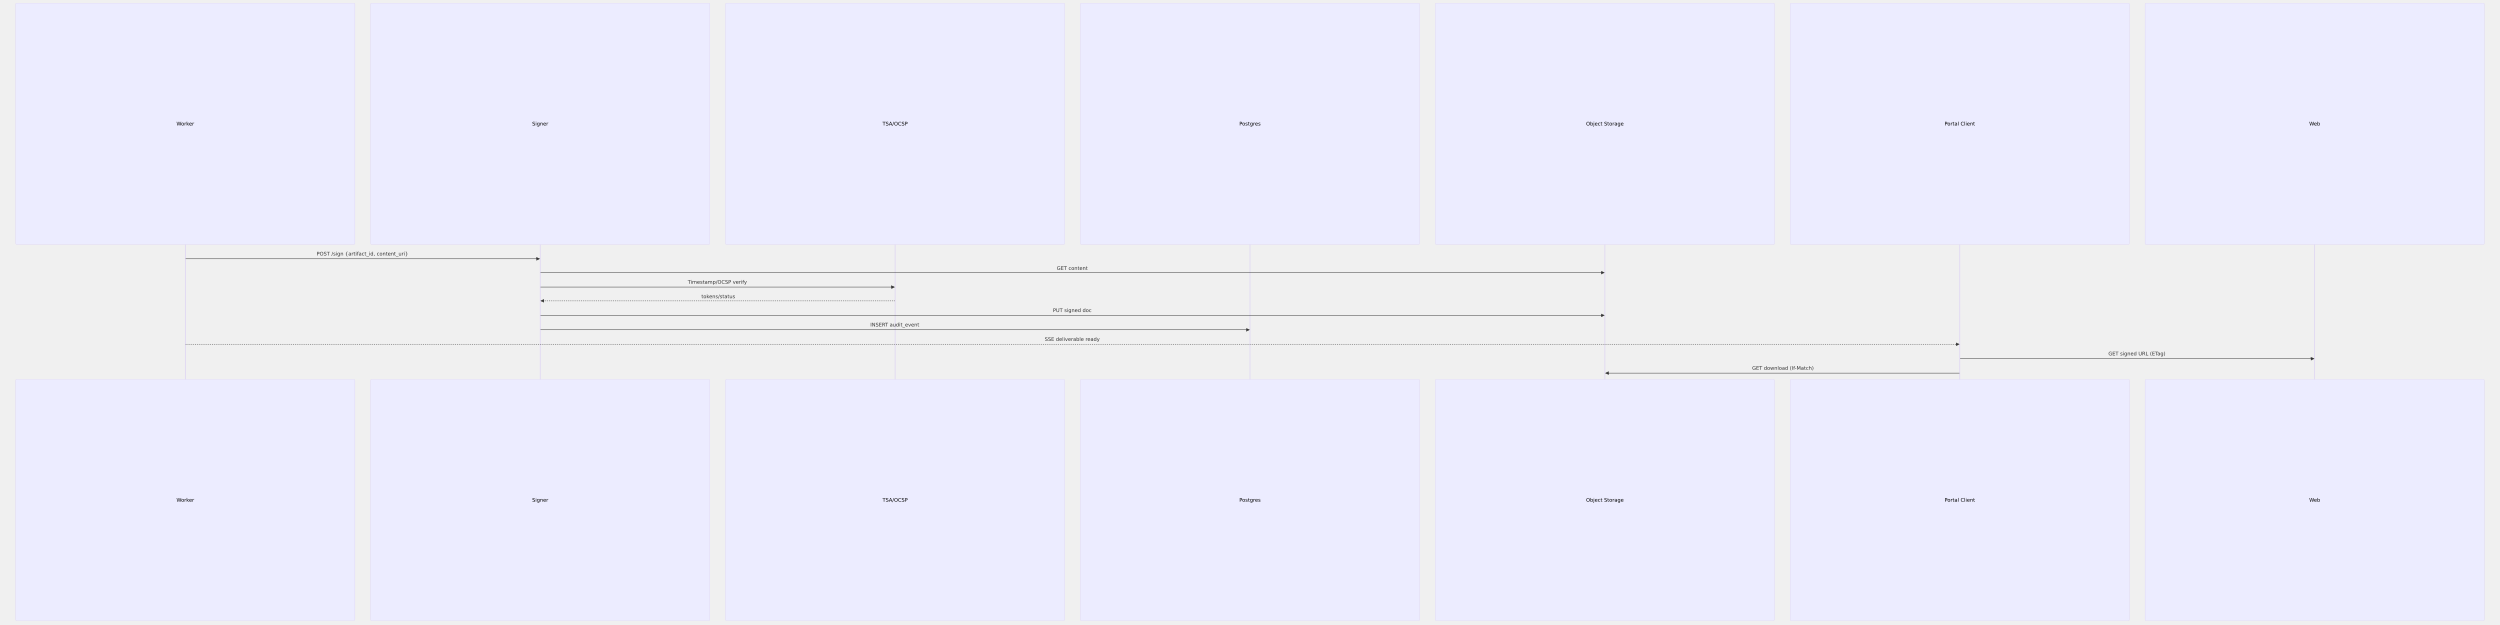
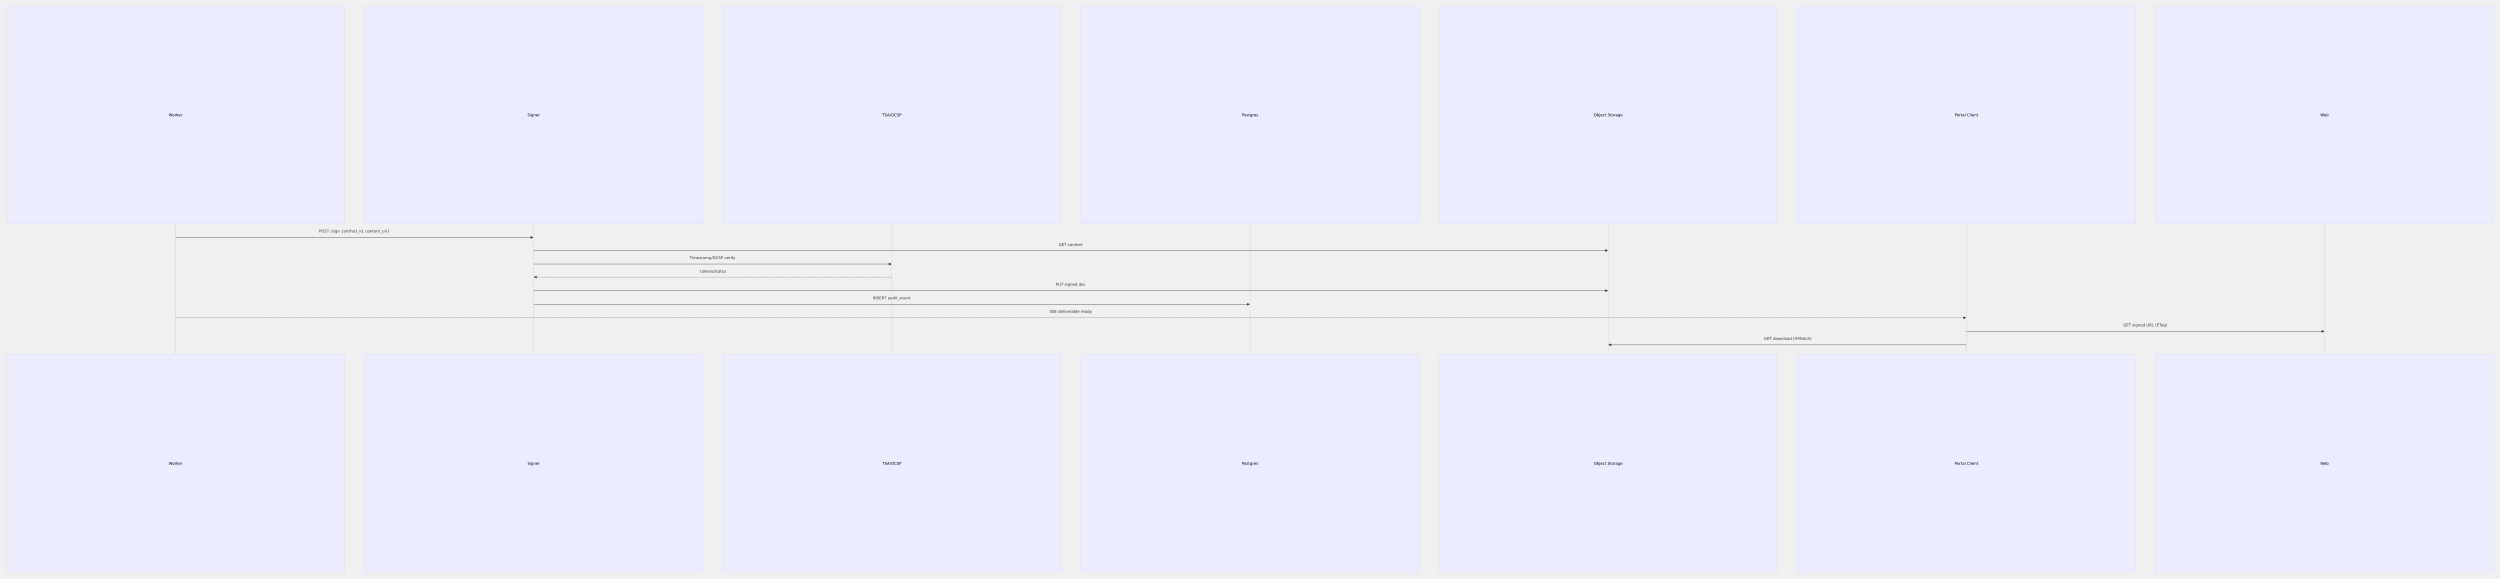
- <svg xmlns="http://www.w3.org/2000/svg" id="my-svg" width="7960" height="1987" viewBox="-50 -10 7960 1987" role="graphics-document document" aria-roledescription="sequence" style="background-color: white;">
+ <svg xmlns="http://www.w3.org/2000/svg" id="my-svg" width="10330" height="2391" viewBox="-25 -25 10330 2391" role="graphics-document document" aria-roledescription="sequence" style="background-color: white;">
  <g>
-     <rect x="6780" y="1198" fill="#eaeaea" stroke="#666" width="1080" height="768" name="Web" rx="3" ry="3" class="actor actor-bottom" />
-     <text x="7320" y="1582" dominant-baseline="central" alignment-baseline="central" class="actor actor-box" style="text-anchor: middle; font-size: 16px; font-weight: 400;">
-       <tspan x="7320" dy="0">Web</tspan>
+     <rect x="8880" y="1440" fill="#eaeaea" stroke="#666" width="1400" height="900" name="Web" rx="3" ry="3" class="actor actor-bottom" />
+     <text x="9580" y="1890" dominant-baseline="central" alignment-baseline="central" class="actor actor-box" style="text-anchor: middle; font-size: 16px; font-weight: 400;">
+       <tspan x="9580" dy="0">Web</tspan>
    </text>
  </g>
  <g>
-     <rect x="5650" y="1198" fill="#eaeaea" stroke="#666" width="1080" height="768" name="P" rx="3" ry="3" class="actor actor-bottom" />
-     <text x="6190" y="1582" dominant-baseline="central" alignment-baseline="central" class="actor actor-box" style="text-anchor: middle; font-size: 16px; font-weight: 400;">
-       <tspan x="6190" dy="0">Portal Client</tspan>
+     <rect x="7400" y="1440" fill="#eaeaea" stroke="#666" width="1400" height="900" name="P" rx="3" ry="3" class="actor actor-bottom" />
+     <text x="8100" y="1890" dominant-baseline="central" alignment-baseline="central" class="actor actor-box" style="text-anchor: middle; font-size: 16px; font-weight: 400;">
+       <tspan x="8100" dy="0">Portal Client</tspan>
    </text>
  </g>
  <g>
-     <rect x="4520" y="1198" fill="#eaeaea" stroke="#666" width="1080" height="768" name="Obj" rx="3" ry="3" class="actor actor-bottom" />
-     <text x="5060" y="1582" dominant-baseline="central" alignment-baseline="central" class="actor actor-box" style="text-anchor: middle; font-size: 16px; font-weight: 400;">
-       <tspan x="5060" dy="0">Object Storage</tspan>
+     <rect x="5920" y="1440" fill="#eaeaea" stroke="#666" width="1400" height="900" name="Obj" rx="3" ry="3" class="actor actor-bottom" />
+     <text x="6620" y="1890" dominant-baseline="central" alignment-baseline="central" class="actor actor-box" style="text-anchor: middle; font-size: 16px; font-weight: 400;">
+       <tspan x="6620" dy="0">Object Storage</tspan>
    </text>
  </g>
  <g>
-     <rect x="3390" y="1198" fill="#eaeaea" stroke="#666" width="1080" height="768" name="DB" rx="3" ry="3" class="actor actor-bottom" />
-     <text x="3930" y="1582" dominant-baseline="central" alignment-baseline="central" class="actor actor-box" style="text-anchor: middle; font-size: 16px; font-weight: 400;">
-       <tspan x="3930" dy="0">Postgres</tspan>
+     <rect x="4440" y="1440" fill="#eaeaea" stroke="#666" width="1400" height="900" name="DB" rx="3" ry="3" class="actor actor-bottom" />
+     <text x="5140" y="1890" dominant-baseline="central" alignment-baseline="central" class="actor actor-box" style="text-anchor: middle; font-size: 16px; font-weight: 400;">
+       <tspan x="5140" dy="0">Postgres</tspan>
    </text>
  </g>
  <g>
-     <rect x="2260" y="1198" fill="#eaeaea" stroke="#666" width="1080" height="768" name="TSA" rx="3" ry="3" class="actor actor-bottom" />
-     <text x="2800" y="1582" dominant-baseline="central" alignment-baseline="central" class="actor actor-box" style="text-anchor: middle; font-size: 16px; font-weight: 400;">
-       <tspan x="2800" dy="0">TSA/OCSP</tspan>
+     <rect x="2960" y="1440" fill="#eaeaea" stroke="#666" width="1400" height="900" name="TSA" rx="3" ry="3" class="actor actor-bottom" />
+     <text x="3660" y="1890" dominant-baseline="central" alignment-baseline="central" class="actor actor-box" style="text-anchor: middle; font-size: 16px; font-weight: 400;">
+       <tspan x="3660" dy="0">TSA/OCSP</tspan>
    </text>
  </g>
  <g>
-     <rect x="1130" y="1198" fill="#eaeaea" stroke="#666" width="1080" height="768" name="S" rx="3" ry="3" class="actor actor-bottom" />
-     <text x="1670" y="1582" dominant-baseline="central" alignment-baseline="central" class="actor actor-box" style="text-anchor: middle; font-size: 16px; font-weight: 400;">
-       <tspan x="1670" dy="0">Signer</tspan>
+     <rect x="1480" y="1440" fill="#eaeaea" stroke="#666" width="1400" height="900" name="S" rx="3" ry="3" class="actor actor-bottom" />
+     <text x="2180" y="1890" dominant-baseline="central" alignment-baseline="central" class="actor actor-box" style="text-anchor: middle; font-size: 16px; font-weight: 400;">
+       <tspan x="2180" dy="0">Signer</tspan>
    </text>
  </g>
  <g>
-     <rect x="0" y="1198" fill="#eaeaea" stroke="#666" width="1080" height="768" name="W" rx="3" ry="3" class="actor actor-bottom" />
-     <text x="540" y="1582" dominant-baseline="central" alignment-baseline="central" class="actor actor-box" style="text-anchor: middle; font-size: 16px; font-weight: 400;">
-       <tspan x="540" dy="0">Worker</tspan>
+     <rect x="0" y="1440" fill="#eaeaea" stroke="#666" width="1400" height="900" name="W" rx="3" ry="3" class="actor actor-bottom" />
+     <text x="700" y="1890" dominant-baseline="central" alignment-baseline="central" class="actor actor-box" style="text-anchor: middle; font-size: 16px; font-weight: 400;">
+       <tspan x="700" dy="0">Worker</tspan>
    </text>
  </g>
  <g>
-     <line id="actor6" x1="7320" y1="768" x2="7320" y2="1198" class="actor-line 200" stroke-width="0.5px" stroke="#999" name="Web" />
+     <line id="actor6" x1="9580" y1="900" x2="9580" y2="1440" class="actor-line 200" stroke-width="0.5px" stroke="#999" name="Web" />
    <g id="root-6">
-       <rect x="6780" y="0" fill="#eaeaea" stroke="#666" width="1080" height="768" name="Web" rx="3" ry="3" class="actor actor-top" />
-       <text x="7320" y="384" dominant-baseline="central" alignment-baseline="central" class="actor actor-box" style="text-anchor: middle; font-size: 16px; font-weight: 400;">
-         <tspan x="7320" dy="0">Web</tspan>
+       <rect x="8880" y="0" fill="#eaeaea" stroke="#666" width="1400" height="900" name="Web" rx="3" ry="3" class="actor actor-top" />
+       <text x="9580" y="450" dominant-baseline="central" alignment-baseline="central" class="actor actor-box" style="text-anchor: middle; font-size: 16px; font-weight: 400;">
+         <tspan x="9580" dy="0">Web</tspan>
      </text>
    </g>
  </g>
  <g>
-     <line id="actor5" x1="6190" y1="768" x2="6190" y2="1198" class="actor-line 200" stroke-width="0.5px" stroke="#999" name="P" />
+     <line id="actor5" x1="8100" y1="900" x2="8100" y2="1440" class="actor-line 200" stroke-width="0.5px" stroke="#999" name="P" />
    <g id="root-5">
-       <rect x="5650" y="0" fill="#eaeaea" stroke="#666" width="1080" height="768" name="P" rx="3" ry="3" class="actor actor-top" />
-       <text x="6190" y="384" dominant-baseline="central" alignment-baseline="central" class="actor actor-box" style="text-anchor: middle; font-size: 16px; font-weight: 400;">
-         <tspan x="6190" dy="0">Portal Client</tspan>
+       <rect x="7400" y="0" fill="#eaeaea" stroke="#666" width="1400" height="900" name="P" rx="3" ry="3" class="actor actor-top" />
+       <text x="8100" y="450" dominant-baseline="central" alignment-baseline="central" class="actor actor-box" style="text-anchor: middle; font-size: 16px; font-weight: 400;">
+         <tspan x="8100" dy="0">Portal Client</tspan>
      </text>
    </g>
  </g>
  <g>
-     <line id="actor4" x1="5060" y1="768" x2="5060" y2="1198" class="actor-line 200" stroke-width="0.5px" stroke="#999" name="Obj" />
+     <line id="actor4" x1="6620" y1="900" x2="6620" y2="1440" class="actor-line 200" stroke-width="0.5px" stroke="#999" name="Obj" />
    <g id="root-4">
-       <rect x="4520" y="0" fill="#eaeaea" stroke="#666" width="1080" height="768" name="Obj" rx="3" ry="3" class="actor actor-top" />
-       <text x="5060" y="384" dominant-baseline="central" alignment-baseline="central" class="actor actor-box" style="text-anchor: middle; font-size: 16px; font-weight: 400;">
-         <tspan x="5060" dy="0">Object Storage</tspan>
+       <rect x="5920" y="0" fill="#eaeaea" stroke="#666" width="1400" height="900" name="Obj" rx="3" ry="3" class="actor actor-top" />
+       <text x="6620" y="450" dominant-baseline="central" alignment-baseline="central" class="actor actor-box" style="text-anchor: middle; font-size: 16px; font-weight: 400;">
+         <tspan x="6620" dy="0">Object Storage</tspan>
      </text>
    </g>
  </g>
  <g>
-     <line id="actor3" x1="3930" y1="768" x2="3930" y2="1198" class="actor-line 200" stroke-width="0.5px" stroke="#999" name="DB" />
+     <line id="actor3" x1="5140" y1="900" x2="5140" y2="1440" class="actor-line 200" stroke-width="0.5px" stroke="#999" name="DB" />
    <g id="root-3">
-       <rect x="3390" y="0" fill="#eaeaea" stroke="#666" width="1080" height="768" name="DB" rx="3" ry="3" class="actor actor-top" />
-       <text x="3930" y="384" dominant-baseline="central" alignment-baseline="central" class="actor actor-box" style="text-anchor: middle; font-size: 16px; font-weight: 400;">
-         <tspan x="3930" dy="0">Postgres</tspan>
+       <rect x="4440" y="0" fill="#eaeaea" stroke="#666" width="1400" height="900" name="DB" rx="3" ry="3" class="actor actor-top" />
+       <text x="5140" y="450" dominant-baseline="central" alignment-baseline="central" class="actor actor-box" style="text-anchor: middle; font-size: 16px; font-weight: 400;">
+         <tspan x="5140" dy="0">Postgres</tspan>
      </text>
    </g>
  </g>
  <g>
-     <line id="actor2" x1="2800" y1="768" x2="2800" y2="1198" class="actor-line 200" stroke-width="0.5px" stroke="#999" name="TSA" />
+     <line id="actor2" x1="3660" y1="900" x2="3660" y2="1440" class="actor-line 200" stroke-width="0.5px" stroke="#999" name="TSA" />
    <g id="root-2">
-       <rect x="2260" y="0" fill="#eaeaea" stroke="#666" width="1080" height="768" name="TSA" rx="3" ry="3" class="actor actor-top" />
-       <text x="2800" y="384" dominant-baseline="central" alignment-baseline="central" class="actor actor-box" style="text-anchor: middle; font-size: 16px; font-weight: 400;">
-         <tspan x="2800" dy="0">TSA/OCSP</tspan>
+       <rect x="2960" y="0" fill="#eaeaea" stroke="#666" width="1400" height="900" name="TSA" rx="3" ry="3" class="actor actor-top" />
+       <text x="3660" y="450" dominant-baseline="central" alignment-baseline="central" class="actor actor-box" style="text-anchor: middle; font-size: 16px; font-weight: 400;">
+         <tspan x="3660" dy="0">TSA/OCSP</tspan>
      </text>
    </g>
  </g>
  <g>
-     <line id="actor1" x1="1670" y1="768" x2="1670" y2="1198" class="actor-line 200" stroke-width="0.5px" stroke="#999" name="S" />
+     <line id="actor1" x1="2180" y1="900" x2="2180" y2="1440" class="actor-line 200" stroke-width="0.5px" stroke="#999" name="S" />
    <g id="root-1">
-       <rect x="1130" y="0" fill="#eaeaea" stroke="#666" width="1080" height="768" name="S" rx="3" ry="3" class="actor actor-top" />
-       <text x="1670" y="384" dominant-baseline="central" alignment-baseline="central" class="actor actor-box" style="text-anchor: middle; font-size: 16px; font-weight: 400;">
-         <tspan x="1670" dy="0">Signer</tspan>
+       <rect x="1480" y="0" fill="#eaeaea" stroke="#666" width="1400" height="900" name="S" rx="3" ry="3" class="actor actor-top" />
+       <text x="2180" y="450" dominant-baseline="central" alignment-baseline="central" class="actor actor-box" style="text-anchor: middle; font-size: 16px; font-weight: 400;">
+         <tspan x="2180" dy="0">Signer</tspan>
      </text>
    </g>
  </g>
  <g>
-     <line id="actor0" x1="540" y1="768" x2="540" y2="1198" class="actor-line 200" stroke-width="0.5px" stroke="#999" name="W" />
+     <line id="actor0" x1="700" y1="900" x2="700" y2="1440" class="actor-line 200" stroke-width="0.5px" stroke="#999" name="W" />
    <g id="root-0">
-       <rect x="0" y="0" fill="#eaeaea" stroke="#666" width="1080" height="768" name="W" rx="3" ry="3" class="actor actor-top" />
-       <text x="540" y="384" dominant-baseline="central" alignment-baseline="central" class="actor actor-box" style="text-anchor: middle; font-size: 16px; font-weight: 400;">
-         <tspan x="540" dy="0">Worker</tspan>
+       <rect x="0" y="0" fill="#eaeaea" stroke="#666" width="1400" height="900" name="W" rx="3" ry="3" class="actor actor-top" />
+       <text x="700" y="450" dominant-baseline="central" alignment-baseline="central" class="actor actor-box" style="text-anchor: middle; font-size: 16px; font-weight: 400;">
+         <tspan x="700" dy="0">Worker</tspan>
      </text>
    </g>
  </g>
-   <style>#my-svg{font-family:"DejaVu Sans","Trebuchet MS",Arial,sans-serif;font-size:16px;fill:#333;}@keyframes edge-animation-frame{from{stroke-dashoffset:0;}}@keyframes dash{to{stroke-dashoffset:0;}}#my-svg .edge-animation-slow{stroke-dasharray:9,5!important;stroke-dashoffset:900;animation:dash 50s linear infinite;stroke-linecap:round;}#my-svg .edge-animation-fast{stroke-dasharray:9,5!important;stroke-dashoffset:900;animation:dash 20s linear infinite;stroke-linecap:round;}#my-svg .error-icon{fill:#552222;}#my-svg .error-text{fill:#552222;stroke:#552222;}#my-svg .edge-thickness-normal{stroke-width:1px;}#my-svg .edge-thickness-thick{stroke-width:3.5px;}#my-svg .edge-pattern-solid{stroke-dasharray:0;}#my-svg .edge-thickness-invisible{stroke-width:0;fill:none;}#my-svg .edge-pattern-dashed{stroke-dasharray:3;}#my-svg .edge-pattern-dotted{stroke-dasharray:2;}#my-svg .marker{fill:#333333;stroke:#333333;}#my-svg .marker.cross{stroke:#333333;}#my-svg svg{font-family:"DejaVu Sans","Trebuchet MS",Arial,sans-serif;font-size:16px;}#my-svg p{margin:0;}#my-svg .actor{stroke:hsl(259.626, 59.777%, 87.902%);fill:#ECECFF;}#my-svg text.actor&gt;tspan{fill:black;stroke:none;}#my-svg .actor-line{stroke:hsl(259.626, 59.777%, 87.902%);}#my-svg .innerArc{stroke-width:1.5;stroke-dasharray:none;}#my-svg .messageLine0{stroke-width:1.5;stroke-dasharray:none;stroke:#333;}#my-svg .messageLine1{stroke-width:1.5;stroke-dasharray:2,2;stroke:#333;}#my-svg #arrowhead path{fill:#333;stroke:#333;}#my-svg .sequenceNumber{fill:white;}#my-svg #sequencenumber{fill:#333;}#my-svg #crosshead path{fill:#333;stroke:#333;}#my-svg .messageText{fill:#333;stroke:none;}#my-svg .labelBox{stroke:hsl(259.626, 59.777%, 87.902%);fill:#ECECFF;}#my-svg .labelText,#my-svg .labelText&gt;tspan{fill:black;stroke:none;}#my-svg .loopText,#my-svg .loopText&gt;tspan{fill:black;stroke:none;}#my-svg .loopLine{stroke-width:2px;stroke-dasharray:2,2;stroke:hsl(259.626, 59.777%, 87.902%);fill:hsl(259.626, 59.777%, 87.902%);}#my-svg .note{stroke:#aaaa33;fill:#fff5ad;}#my-svg .noteText,#my-svg .noteText&gt;tspan{fill:black;stroke:none;}#my-svg .activation0{fill:#f4f4f4;stroke:#666;}#my-svg .activation1{fill:#f4f4f4;stroke:#666;}#my-svg .activation2{fill:#f4f4f4;stroke:#666;}#my-svg .actorPopupMenu{position:absolute;}#my-svg .actorPopupMenuPanel{position:absolute;fill:#ECECFF;box-shadow:0px 8px 16px 0px rgba(0,0,0,0.2);filter:drop-shadow(3px 5px 2px rgb(0 0 0 / 0.4));}#my-svg .actor-man line{stroke:hsl(259.626, 59.777%, 87.902%);fill:#ECECFF;}#my-svg .actor-man circle,#my-svg line{stroke:hsl(259.626, 59.777%, 87.902%);fill:#ECECFF;stroke-width:2px;}#my-svg :root{--mermaid-font-family:"trebuchet ms",verdana,arial,sans-serif;}</style>
+   <style>#my-svg{font-family:"DejaVu Sans","Trebuchet MS",Arial,sans-serif;font-size:18px;fill:#333;}@keyframes edge-animation-frame{from{stroke-dashoffset:0;}}@keyframes dash{to{stroke-dashoffset:0;}}#my-svg .edge-animation-slow{stroke-dasharray:9,5!important;stroke-dashoffset:900;animation:dash 50s linear infinite;stroke-linecap:round;}#my-svg .edge-animation-fast{stroke-dasharray:9,5!important;stroke-dashoffset:900;animation:dash 20s linear infinite;stroke-linecap:round;}#my-svg .error-icon{fill:#552222;}#my-svg .error-text{fill:#552222;stroke:#552222;}#my-svg .edge-thickness-normal{stroke-width:1px;}#my-svg .edge-thickness-thick{stroke-width:3.5px;}#my-svg .edge-pattern-solid{stroke-dasharray:0;}#my-svg .edge-thickness-invisible{stroke-width:0;fill:none;}#my-svg .edge-pattern-dashed{stroke-dasharray:3;}#my-svg .edge-pattern-dotted{stroke-dasharray:2;}#my-svg .marker{fill:#333333;stroke:#333333;}#my-svg .marker.cross{stroke:#333333;}#my-svg svg{font-family:"DejaVu Sans","Trebuchet MS",Arial,sans-serif;font-size:18px;}#my-svg p{margin:0;}#my-svg .actor{stroke:hsl(259.626, 59.777%, 87.902%);fill:#ECECFF;}#my-svg text.actor&gt;tspan{fill:black;stroke:none;}#my-svg .actor-line{stroke:hsl(259.626, 59.777%, 87.902%);}#my-svg .innerArc{stroke-width:1.5;stroke-dasharray:none;}#my-svg .messageLine0{stroke-width:1.5;stroke-dasharray:none;stroke:#333;}#my-svg .messageLine1{stroke-width:1.5;stroke-dasharray:2,2;stroke:#333;}#my-svg #arrowhead path{fill:#333;stroke:#333;}#my-svg .sequenceNumber{fill:white;}#my-svg #sequencenumber{fill:#333;}#my-svg #crosshead path{fill:#333;stroke:#333;}#my-svg .messageText{fill:#333;stroke:none;}#my-svg .labelBox{stroke:hsl(259.626, 59.777%, 87.902%);fill:#ECECFF;}#my-svg .labelText,#my-svg .labelText&gt;tspan{fill:black;stroke:none;}#my-svg .loopText,#my-svg .loopText&gt;tspan{fill:black;stroke:none;}#my-svg .loopLine{stroke-width:2px;stroke-dasharray:2,2;stroke:hsl(259.626, 59.777%, 87.902%);fill:hsl(259.626, 59.777%, 87.902%);}#my-svg .note{stroke:#aaaa33;fill:#fff5ad;}#my-svg .noteText,#my-svg .noteText&gt;tspan{fill:black;stroke:none;}#my-svg .activation0{fill:#f4f4f4;stroke:#666;}#my-svg .activation1{fill:#f4f4f4;stroke:#666;}#my-svg .activation2{fill:#f4f4f4;stroke:#666;}#my-svg .actorPopupMenu{position:absolute;}#my-svg .actorPopupMenuPanel{position:absolute;fill:#ECECFF;box-shadow:0px 8px 16px 0px rgba(0,0,0,0.2);filter:drop-shadow(3px 5px 2px rgb(0 0 0 / 0.4));}#my-svg .actor-man line{stroke:hsl(259.626, 59.777%, 87.902%);fill:#ECECFF;}#my-svg .actor-man circle,#my-svg line{stroke:hsl(259.626, 59.777%, 87.902%);fill:#ECECFF;stroke-width:2px;}#my-svg :root{--mermaid-font-family:"trebuchet ms",verdana,arial,sans-serif;}</style>
  <g />
  <defs>
    <symbol id="computer" width="24" height="24">
      <path transform="scale(.5)" d="M2 2v13h20v-13h-20zm18 11h-16v-9h16v9zm-10.228 6l.466-1h3.524l.467 1h-4.457zm14.228 3h-24l2-6h2.104l-1.33 4h18.45l-1.297-4h2.073l2 6zm-5-10h-14v-7h14v7z" />
    </symbol>
  </defs>
  <defs>
    <symbol id="database" fill-rule="evenodd" clip-rule="evenodd">
      <path transform="scale(.5)" d="M12.258.001l.256.004.255.005.253.008.251.01.249.012.247.015.246.016.242.019.241.02.239.023.236.024.233.027.231.028.229.031.225.032.223.034.22.036.217.038.214.04.211.041.208.043.205.045.201.046.198.048.194.05.191.051.187.053.183.054.18.056.175.057.172.059.168.06.163.061.16.063.155.064.15.066.074.033.073.033.071.034.07.034.069.035.068.035.067.035.066.035.064.036.064.036.062.036.06.036.06.037.058.037.058.037.055.038.055.038.053.038.052.038.051.039.05.039.048.039.047.039.045.04.044.04.043.04.041.04.04.041.039.041.037.041.036.041.034.041.033.042.032.042.03.042.029.042.027.042.026.043.024.043.023.043.021.043.02.043.018.044.017.043.015.044.013.044.012.044.011.045.009.044.007.045.006.045.004.045.002.045.001.045v17l-.001.045-.002.045-.004.045-.006.045-.007.045-.009.044-.011.045-.012.044-.013.044-.015.044-.017.043-.018.044-.02.043-.021.043-.023.043-.024.043-.026.043-.027.042-.029.042-.03.042-.032.042-.033.042-.034.041-.036.041-.037.041-.039.041-.04.041-.041.04-.043.04-.044.04-.045.04-.047.039-.048.039-.05.039-.051.039-.052.038-.053.038-.055.038-.055.038-.058.037-.058.037-.06.037-.06.036-.062.036-.064.036-.064.036-.066.035-.067.035-.068.035-.069.035-.07.034-.071.034-.073.033-.074.033-.15.066-.155.064-.16.063-.163.061-.168.06-.172.059-.175.057-.18.056-.183.054-.187.053-.191.051-.194.05-.198.048-.201.046-.205.045-.208.043-.211.041-.214.04-.217.038-.22.036-.223.034-.225.032-.229.031-.231.028-.233.027-.236.024-.239.023-.241.02-.242.019-.246.016-.247.015-.249.012-.251.01-.253.008-.255.005-.256.004-.258.001-.258-.001-.256-.004-.255-.005-.253-.008-.251-.01-.249-.012-.247-.015-.245-.016-.243-.019-.241-.02-.238-.023-.236-.024-.234-.027-.231-.028-.228-.031-.226-.032-.223-.034-.22-.036-.217-.038-.214-.04-.211-.041-.208-.043-.204-.045-.201-.046-.198-.048-.195-.05-.19-.051-.187-.053-.184-.054-.179-.056-.176-.057-.172-.059-.167-.06-.164-.061-.159-.063-.155-.064-.151-.066-.074-.033-.072-.033-.072-.034-.07-.034-.069-.035-.068-.035-.067-.035-.066-.035-.064-.036-.063-.036-.062-.036-.061-.036-.06-.037-.058-.037-.057-.037-.056-.038-.055-.038-.053-.038-.052-.038-.051-.039-.049-.039-.049-.039-.046-.039-.046-.04-.044-.04-.043-.04-.041-.04-.04-.041-.039-.041-.037-.041-.036-.041-.034-.041-.033-.042-.032-.042-.03-.042-.029-.042-.027-.042-.026-.043-.024-.043-.023-.043-.021-.043-.02-.043-.018-.044-.017-.043-.015-.044-.013-.044-.012-.044-.011-.045-.009-.044-.007-.045-.006-.045-.004-.045-.002-.045-.001-.045v-17l.001-.045.002-.045.004-.045.006-.045.007-.045.009-.044.011-.045.012-.044.013-.044.015-.044.017-.043.018-.044.02-.043.021-.043.023-.043.024-.043.026-.043.027-.042.029-.042.03-.042.032-.042.033-.042.034-.041.036-.041.037-.041.039-.041.04-.041.041-.04.043-.04.044-.04.046-.04.046-.039.049-.039.049-.039.051-.039.052-.038.053-.038.055-.038.056-.038.057-.037.058-.037.06-.037.061-.036.062-.036.063-.036.064-.036.066-.035.067-.035.068-.035.069-.035.07-.034.072-.034.072-.033.074-.033.151-.066.155-.064.159-.063.164-.061.167-.06.172-.059.176-.057.179-.056.184-.054.187-.053.19-.051.195-.05.198-.048.201-.046.204-.045.208-.043.211-.041.214-.04.217-.038.22-.036.223-.034.226-.032.228-.031.231-.028.234-.027.236-.024.238-.023.241-.02.243-.019.245-.016.247-.015.249-.012.251-.01.253-.008.255-.005.256-.004.258-.001.258.001zm-9.258 20.499v.01l.001.021.003.021.004.022.005.021.006.022.007.022.009.023.01.022.011.023.012.023.013.023.015.023.016.024.017.023.018.024.019.024.021.024.022.025.023.024.024.025.052.049.056.05.061.051.066.051.07.051.075.051.079.052.084.052.088.052.092.052.097.052.102.051.105.052.11.052.114.051.119.051.123.051.127.05.131.05.135.05.139.048.144.049.147.047.152.047.155.047.16.045.163.045.167.043.171.043.176.041.178.041.183.039.187.039.19.037.194.035.197.035.202.033.204.031.209.03.212.029.216.027.219.025.222.024.226.021.23.02.233.018.236.016.24.015.243.012.246.01.249.008.253.005.256.004.259.001.26-.001.257-.004.254-.005.25-.008.247-.011.244-.012.241-.014.237-.016.233-.018.231-.021.226-.021.224-.024.22-.026.216-.027.212-.028.21-.031.205-.031.202-.034.198-.034.194-.036.191-.037.187-.039.183-.04.179-.04.175-.042.172-.043.168-.044.163-.045.16-.046.155-.046.152-.047.148-.048.143-.049.139-.049.136-.05.131-.05.126-.05.123-.051.118-.052.114-.051.11-.052.106-.052.101-.052.096-.052.092-.052.088-.053.083-.051.079-.052.074-.052.07-.051.065-.051.06-.051.056-.05.051-.05.023-.024.023-.025.021-.024.02-.024.019-.024.018-.024.017-.024.015-.023.014-.024.013-.023.012-.023.01-.023.01-.022.008-.022.006-.022.006-.022.004-.022.004-.021.001-.021.001-.021v-4.127l-.077.055-.08.053-.083.054-.085.053-.087.052-.09.052-.093.051-.095.05-.097.05-.1.049-.102.049-.105.048-.106.047-.109.047-.111.046-.114.045-.115.045-.118.044-.12.043-.122.042-.124.042-.126.041-.128.04-.13.04-.132.038-.134.038-.135.037-.138.037-.139.035-.142.035-.143.034-.144.033-.147.032-.148.031-.15.03-.151.03-.153.029-.154.027-.156.027-.158.026-.159.025-.161.024-.162.023-.163.022-.165.021-.166.02-.167.019-.169.018-.169.017-.171.016-.173.015-.173.014-.175.013-.175.012-.177.011-.178.01-.179.008-.179.008-.181.006-.182.005-.182.004-.184.003-.184.002h-.37l-.184-.002-.184-.003-.182-.004-.182-.005-.181-.006-.179-.008-.179-.008-.178-.01-.176-.011-.176-.012-.175-.013-.173-.014-.172-.015-.171-.016-.17-.017-.169-.018-.167-.019-.166-.02-.165-.021-.163-.022-.162-.023-.161-.024-.159-.025-.157-.026-.156-.027-.155-.027-.153-.029-.151-.03-.15-.03-.148-.031-.146-.032-.145-.033-.143-.034-.141-.035-.14-.035-.137-.037-.136-.037-.134-.038-.132-.038-.13-.04-.128-.04-.126-.041-.124-.042-.122-.042-.12-.044-.117-.043-.116-.045-.113-.045-.112-.046-.109-.047-.106-.047-.105-.048-.102-.049-.1-.049-.097-.05-.095-.05-.093-.052-.09-.051-.087-.052-.085-.053-.083-.054-.08-.054-.077-.054v4.127zm0-5.654v.011l.001.021.003.021.004.021.005.022.006.022.007.022.009.022.01.022.011.023.012.023.013.023.015.024.016.023.017.024.018.024.019.024.021.024.022.024.023.025.024.024.052.05.056.05.061.05.066.051.07.051.075.052.079.051.084.052.088.052.092.052.097.052.102.052.105.052.11.051.114.051.119.052.123.05.127.051.131.05.135.049.139.049.144.048.147.048.152.047.155.046.16.045.163.045.167.044.171.042.176.042.178.04.183.04.187.038.19.037.194.036.197.034.202.033.204.032.209.03.212.028.216.027.219.025.222.024.226.022.23.02.233.018.236.016.24.014.243.012.246.01.249.008.253.006.256.003.259.001.26-.001.257-.003.254-.006.25-.008.247-.01.244-.012.241-.015.237-.016.233-.018.231-.02.226-.022.224-.024.22-.025.216-.027.212-.029.21-.03.205-.032.202-.033.198-.035.194-.036.191-.037.187-.039.183-.039.179-.041.175-.042.172-.043.168-.044.163-.045.16-.045.155-.047.152-.047.148-.048.143-.048.139-.05.136-.049.131-.05.126-.051.123-.051.118-.051.114-.052.11-.052.106-.052.101-.052.096-.052.092-.052.088-.052.083-.052.079-.052.074-.051.07-.052.065-.051.06-.05.056-.051.051-.049.023-.025.023-.024.021-.025.02-.024.019-.024.018-.024.017-.024.015-.023.014-.023.013-.024.012-.022.01-.023.01-.023.008-.022.006-.022.006-.022.004-.021.004-.022.001-.021.001-.021v-4.139l-.077.054-.08.054-.083.054-.085.052-.087.053-.09.051-.093.051-.095.051-.097.05-.1.049-.102.049-.105.048-.106.047-.109.047-.111.046-.114.045-.115.044-.118.044-.12.044-.122.042-.124.042-.126.041-.128.04-.13.039-.132.039-.134.038-.135.037-.138.036-.139.036-.142.035-.143.033-.144.033-.147.033-.148.031-.15.03-.151.03-.153.028-.154.028-.156.027-.158.026-.159.025-.161.024-.162.023-.163.022-.165.021-.166.02-.167.019-.169.018-.169.017-.171.016-.173.015-.173.014-.175.013-.175.012-.177.011-.178.009-.179.009-.179.007-.181.007-.182.005-.182.004-.184.003-.184.002h-.37l-.184-.002-.184-.003-.182-.004-.182-.005-.181-.007-.179-.007-.179-.009-.178-.009-.176-.011-.176-.012-.175-.013-.173-.014-.172-.015-.171-.016-.17-.017-.169-.018-.167-.019-.166-.02-.165-.021-.163-.022-.162-.023-.161-.024-.159-.025-.157-.026-.156-.027-.155-.028-.153-.028-.151-.03-.15-.03-.148-.031-.146-.033-.145-.033-.143-.033-.141-.035-.14-.036-.137-.036-.136-.037-.134-.038-.132-.039-.13-.039-.128-.04-.126-.041-.124-.042-.122-.043-.12-.043-.117-.044-.116-.044-.113-.046-.112-.046-.109-.046-.106-.047-.105-.048-.102-.049-.1-.049-.097-.05-.095-.051-.093-.051-.09-.051-.087-.053-.085-.052-.083-.054-.08-.054-.077-.054v4.139zm0-5.666v.011l.001.02.003.022.004.021.005.022.006.021.007.022.009.023.01.022.011.023.012.023.013.023.015.023.016.024.017.024.018.023.019.024.021.025.022.024.023.024.024.025.052.05.056.05.061.05.066.051.07.051.075.052.079.051.084.052.088.052.092.052.097.052.102.052.105.051.11.052.114.051.119.051.123.051.127.05.131.05.135.05.139.049.144.048.147.048.152.047.155.046.16.045.163.045.167.043.171.043.176.042.178.04.183.04.187.038.19.037.194.036.197.034.202.033.204.032.209.03.212.028.216.027.219.025.222.024.226.021.23.02.233.018.236.017.24.014.243.012.246.01.249.008.253.006.256.003.259.001.26-.001.257-.003.254-.006.25-.008.247-.01.244-.013.241-.014.237-.016.233-.018.231-.02.226-.022.224-.024.22-.025.216-.027.212-.029.21-.03.205-.032.202-.033.198-.035.194-.036.191-.037.187-.039.183-.039.179-.041.175-.042.172-.043.168-.044.163-.045.16-.045.155-.047.152-.047.148-.048.143-.049.139-.049.136-.049.131-.051.126-.05.123-.051.118-.052.114-.051.11-.052.106-.052.101-.052.096-.052.092-.052.088-.052.083-.052.079-.052.074-.052.07-.051.065-.051.06-.051.056-.05.051-.049.023-.025.023-.025.021-.024.02-.024.019-.024.018-.024.017-.024.015-.023.014-.024.013-.023.012-.023.01-.022.01-.023.008-.022.006-.022.006-.022.004-.022.004-.021.001-.021.001-.021v-4.153l-.077.054-.08.054-.083.053-.085.053-.087.053-.09.051-.093.051-.095.051-.097.05-.1.049-.102.048-.105.048-.106.048-.109.046-.111.046-.114.046-.115.044-.118.044-.12.043-.122.043-.124.042-.126.041-.128.04-.13.039-.132.039-.134.038-.135.037-.138.036-.139.036-.142.034-.143.034-.144.033-.147.032-.148.032-.15.03-.151.03-.153.028-.154.028-.156.027-.158.026-.159.024-.161.024-.162.023-.163.023-.165.021-.166.02-.167.019-.169.018-.169.017-.171.016-.173.015-.173.014-.175.013-.175.012-.177.01-.178.01-.179.009-.179.007-.181.006-.182.006-.182.004-.184.003-.184.001-.185.001-.185-.001-.184-.001-.184-.003-.182-.004-.182-.006-.181-.006-.179-.007-.179-.009-.178-.01-.176-.01-.176-.012-.175-.013-.173-.014-.172-.015-.171-.016-.17-.017-.169-.018-.167-.019-.166-.02-.165-.021-.163-.023-.162-.023-.161-.024-.159-.024-.157-.026-.156-.027-.155-.028-.153-.028-.151-.03-.15-.03-.148-.032-.146-.032-.145-.033-.143-.034-.141-.034-.14-.036-.137-.036-.136-.037-.134-.038-.132-.039-.13-.039-.128-.041-.126-.041-.124-.041-.122-.043-.12-.043-.117-.044-.116-.044-.113-.046-.112-.046-.109-.046-.106-.048-.105-.048-.102-.048-.1-.05-.097-.049-.095-.051-.093-.051-.09-.052-.087-.052-.085-.053-.083-.053-.08-.054-.077-.054v4.153zm8.74-8.179l-.257.004-.254.005-.25.008-.247.011-.244.012-.241.014-.237.016-.233.018-.231.021-.226.022-.224.023-.22.026-.216.027-.212.028-.21.031-.205.032-.202.033-.198.034-.194.036-.191.038-.187.038-.183.04-.179.041-.175.042-.172.043-.168.043-.163.045-.16.046-.155.046-.152.048-.148.048-.143.048-.139.049-.136.05-.131.05-.126.051-.123.051-.118.051-.114.052-.11.052-.106.052-.101.052-.096.052-.092.052-.088.052-.083.052-.079.052-.074.051-.07.052-.065.051-.06.05-.056.05-.051.05-.023.025-.023.024-.021.024-.02.025-.019.024-.018.024-.017.023-.015.024-.014.023-.013.023-.012.023-.01.023-.01.022-.008.022-.006.023-.006.021-.004.022-.004.021-.001.021-.001.021.001.021.001.021.004.021.004.022.006.021.006.023.008.022.01.022.01.023.012.023.013.023.014.023.015.024.017.023.018.024.019.024.02.025.021.024.023.024.023.025.051.05.056.05.06.05.065.051.07.052.074.051.079.052.083.052.088.052.092.052.096.052.101.052.106.052.11.052.114.052.118.051.123.051.126.051.131.05.136.05.139.049.143.048.148.048.152.048.155.046.16.046.163.045.168.043.172.043.175.042.179.041.183.04.187.038.191.038.194.036.198.034.202.033.205.032.21.031.212.028.216.027.22.026.224.023.226.022.231.021.233.018.237.016.241.014.244.012.247.011.25.008.254.005.257.004.26.001.26-.001.257-.004.254-.005.25-.008.247-.011.244-.012.241-.014.237-.016.233-.018.231-.021.226-.022.224-.023.22-.026.216-.027.212-.028.21-.031.205-.032.202-.033.198-.034.194-.036.191-.038.187-.038.183-.04.179-.041.175-.042.172-.043.168-.043.163-.045.16-.046.155-.046.152-.048.148-.048.143-.048.139-.049.136-.05.131-.05.126-.051.123-.051.118-.051.114-.052.11-.052.106-.052.101-.052.096-.052.092-.052.088-.052.083-.052.079-.052.074-.051.07-.052.065-.051.06-.05.056-.05.051-.05.023-.025.023-.024.021-.024.02-.025.019-.024.018-.024.017-.023.015-.024.014-.023.013-.023.012-.023.01-.023.01-.022.008-.022.006-.023.006-.021.004-.022.004-.021.001-.021.001-.021-.001-.021-.001-.021-.004-.021-.004-.022-.006-.021-.006-.023-.008-.022-.01-.022-.01-.023-.012-.023-.013-.023-.014-.023-.015-.024-.017-.023-.018-.024-.019-.024-.02-.025-.021-.024-.023-.024-.023-.025-.051-.05-.056-.05-.06-.05-.065-.051-.07-.052-.074-.051-.079-.052-.083-.052-.088-.052-.092-.052-.096-.052-.101-.052-.106-.052-.11-.052-.114-.052-.118-.051-.123-.051-.126-.051-.131-.05-.136-.05-.139-.049-.143-.048-.148-.048-.152-.048-.155-.046-.16-.046-.163-.045-.168-.043-.172-.043-.175-.042-.179-.041-.183-.04-.187-.038-.191-.038-.194-.036-.198-.034-.202-.033-.205-.032-.21-.031-.212-.028-.216-.027-.22-.026-.224-.023-.226-.022-.231-.021-.233-.018-.237-.016-.241-.014-.244-.012-.247-.011-.25-.008-.254-.005-.257-.004-.26-.001-.26.001z" />
    </symbol>
  </defs>
  <defs>
    <symbol id="clock" width="24" height="24">
      <path transform="scale(.5)" d="M12 2c5.514 0 10 4.486 10 10s-4.486 10-10 10-10-4.486-10-10 4.486-10 10-10zm0-2c-6.627 0-12 5.373-12 12s5.373 12 12 12 12-5.373 12-12-5.373-12-12-12zm5.848 12.459c.202.038.202.333.001.372-1.907.361-6.045 1.111-6.547 1.111-.719 0-1.301-.582-1.301-1.301 0-.512.77-5.447 1.125-7.445.034-.192.312-.181.343.014l.985 6.238 5.394 1.011z" />
    </symbol>
  </defs>
  <defs>
    <marker id="arrowhead" refX="7.9" refY="5" markerUnits="userSpaceOnUse" markerWidth="12" markerHeight="12" orient="auto-start-reverse">
      <path d="M -1 0 L 10 5 L 0 10 z" />
    </marker>
  </defs>
  <defs>
    <marker id="crosshead" markerWidth="15" markerHeight="8" orient="auto" refX="4" refY="4.5">
      <path fill="none" stroke="#000000" stroke-width="1pt" d="M 1,2 L 6,7 M 6,2 L 1,7" style="stroke-dasharray: 0, 0;" />
    </marker>
  </defs>
  <defs>
    <marker id="filled-head" refX="15.5" refY="7" markerWidth="20" markerHeight="28" orient="auto">
      <path d="M 18,7 L9,13 L14,7 L9,1 Z" />
    </marker>
  </defs>
  <defs>
    <marker id="sequencenumber" refX="15" refY="15" markerWidth="60" markerHeight="40" orient="auto">
      <circle cx="15" cy="15" r="6" />
    </marker>
  </defs>
-   <text x="1104" y="783" text-anchor="middle" dominant-baseline="middle" alignment-baseline="middle" class="messageText" dy="1em" style="font-size: 16px; font-weight: 400;">POST /sign {artifact_id, content_uri}</text>
-   <line x1="541" y1="814" x2="1666" y2="814" class="messageLine0" stroke-width="2" stroke="none" marker-end="url(#arrowhead)" style="fill: none;" />
-   <text x="3364" y="829" text-anchor="middle" dominant-baseline="middle" alignment-baseline="middle" class="messageText" dy="1em" style="font-size: 16px; font-weight: 400;">GET content</text>
-   <line x1="1671" y1="858" x2="5056" y2="858" class="messageLine0" stroke-width="2" stroke="none" marker-end="url(#arrowhead)" style="fill: none;" />
-   <text x="2234" y="873" text-anchor="middle" dominant-baseline="middle" alignment-baseline="middle" class="messageText" dy="1em" style="font-size: 16px; font-weight: 400;">Timestamp/OCSP verify</text>
-   <line x1="1671" y1="904" x2="2796" y2="904" class="messageLine0" stroke-width="2" stroke="none" marker-end="url(#arrowhead)" style="fill: none;" />
-   <text x="2237" y="919" text-anchor="middle" dominant-baseline="middle" alignment-baseline="middle" class="messageText" dy="1em" style="font-size: 16px; font-weight: 400;">tokens/status</text>
-   <line x1="2799" y1="948" x2="1674" y2="948" class="messageLine1" stroke-width="2" stroke="none" marker-end="url(#arrowhead)" style="stroke-dasharray: 3, 3; fill: none;" />
-   <text x="3364" y="963" text-anchor="middle" dominant-baseline="middle" alignment-baseline="middle" class="messageText" dy="1em" style="font-size: 16px; font-weight: 400;">PUT signed doc</text>
-   <line x1="1671" y1="994" x2="5056" y2="994" class="messageLine0" stroke-width="2" stroke="none" marker-end="url(#arrowhead)" style="fill: none;" />
-   <text x="2799" y="1009" text-anchor="middle" dominant-baseline="middle" alignment-baseline="middle" class="messageText" dy="1em" style="font-size: 16px; font-weight: 400;">INSERT audit_event</text>
-   <line x1="1671" y1="1040" x2="3926" y2="1040" class="messageLine0" stroke-width="2" stroke="none" marker-end="url(#arrowhead)" style="fill: none;" />
-   <text x="3364" y="1055" text-anchor="middle" dominant-baseline="middle" alignment-baseline="middle" class="messageText" dy="1em" style="font-size: 16px; font-weight: 400;">SSE deliverable ready</text>
-   <line x1="541" y1="1086" x2="6186" y2="1086" class="messageLine1" stroke-width="2" stroke="none" marker-end="url(#arrowhead)" style="stroke-dasharray: 3, 3; fill: none;" />
-   <text x="6754" y="1101" text-anchor="middle" dominant-baseline="middle" alignment-baseline="middle" class="messageText" dy="1em" style="font-size: 16px; font-weight: 400;">GET signed URL (ETag)</text>
-   <line x1="6191" y1="1132" x2="7316" y2="1132" class="messageLine0" stroke-width="2" stroke="none" marker-end="url(#arrowhead)" style="fill: none;" />
-   <text x="5627" y="1147" text-anchor="middle" dominant-baseline="middle" alignment-baseline="middle" class="messageText" dy="1em" style="font-size: 16px; font-weight: 400;">GET download (If-Match)</text>
-   <line x1="6189" y1="1178" x2="5064" y2="1178" class="messageLine0" stroke-width="2" stroke="none" marker-end="url(#arrowhead)" style="fill: none;" />
+   <text x="1439" y="915" text-anchor="middle" dominant-baseline="middle" alignment-baseline="middle" class="messageText" dy="1em" style="font-size: 16px; font-weight: 400;">POST /sign {artifact_id, content_uri}</text>
+   <line x1="701" y1="956" x2="2176" y2="956" class="messageLine0" stroke-width="2" stroke="none" marker-end="url(#arrowhead)" style="fill: none;" />
+   <text x="4399" y="971" text-anchor="middle" dominant-baseline="middle" alignment-baseline="middle" class="messageText" dy="1em" style="font-size: 16px; font-weight: 400;">GET content</text>
+   <line x1="2181" y1="1010" x2="6616" y2="1010" class="messageLine0" stroke-width="2" stroke="none" marker-end="url(#arrowhead)" style="fill: none;" />
+   <text x="2919" y="1025" text-anchor="middle" dominant-baseline="middle" alignment-baseline="middle" class="messageText" dy="1em" style="font-size: 16px; font-weight: 400;">Timestamp/OCSP verify</text>
+   <line x1="2181" y1="1066" x2="3656" y2="1066" class="messageLine0" stroke-width="2" stroke="none" marker-end="url(#arrowhead)" style="fill: none;" />
+   <text x="2922" y="1081" text-anchor="middle" dominant-baseline="middle" alignment-baseline="middle" class="messageText" dy="1em" style="font-size: 16px; font-weight: 400;">tokens/status</text>
+   <line x1="3659" y1="1120" x2="2184" y2="1120" class="messageLine1" stroke-width="2" stroke="none" marker-end="url(#arrowhead)" style="stroke-dasharray: 3, 3; fill: none;" />
+   <text x="4399" y="1135" text-anchor="middle" dominant-baseline="middle" alignment-baseline="middle" class="messageText" dy="1em" style="font-size: 16px; font-weight: 400;">PUT signed doc</text>
+   <line x1="2181" y1="1176" x2="6616" y2="1176" class="messageLine0" stroke-width="2" stroke="none" marker-end="url(#arrowhead)" style="fill: none;" />
+   <text x="3659" y="1191" text-anchor="middle" dominant-baseline="middle" alignment-baseline="middle" class="messageText" dy="1em" style="font-size: 16px; font-weight: 400;">INSERT audit_event</text>
+   <line x1="2181" y1="1232" x2="5136" y2="1232" class="messageLine0" stroke-width="2" stroke="none" marker-end="url(#arrowhead)" style="fill: none;" />
+   <text x="4399" y="1247" text-anchor="middle" dominant-baseline="middle" alignment-baseline="middle" class="messageText" dy="1em" style="font-size: 16px; font-weight: 400;">SSE deliverable ready</text>
+   <line x1="701" y1="1288" x2="8096" y2="1288" class="messageLine1" stroke-width="2" stroke="none" marker-end="url(#arrowhead)" style="stroke-dasharray: 3, 3; fill: none;" />
+   <text x="8839" y="1303" text-anchor="middle" dominant-baseline="middle" alignment-baseline="middle" class="messageText" dy="1em" style="font-size: 16px; font-weight: 400;">GET signed URL (ETag)</text>
+   <line x1="8101" y1="1344" x2="9576" y2="1344" class="messageLine0" stroke-width="2" stroke="none" marker-end="url(#arrowhead)" style="fill: none;" />
+   <text x="7362" y="1359" text-anchor="middle" dominant-baseline="middle" alignment-baseline="middle" class="messageText" dy="1em" style="font-size: 16px; font-weight: 400;">GET download (If-Match)</text>
+   <line x1="8099" y1="1400" x2="6624" y2="1400" class="messageLine0" stroke-width="2" stroke="none" marker-end="url(#arrowhead)" style="fill: none;" />
</svg>
